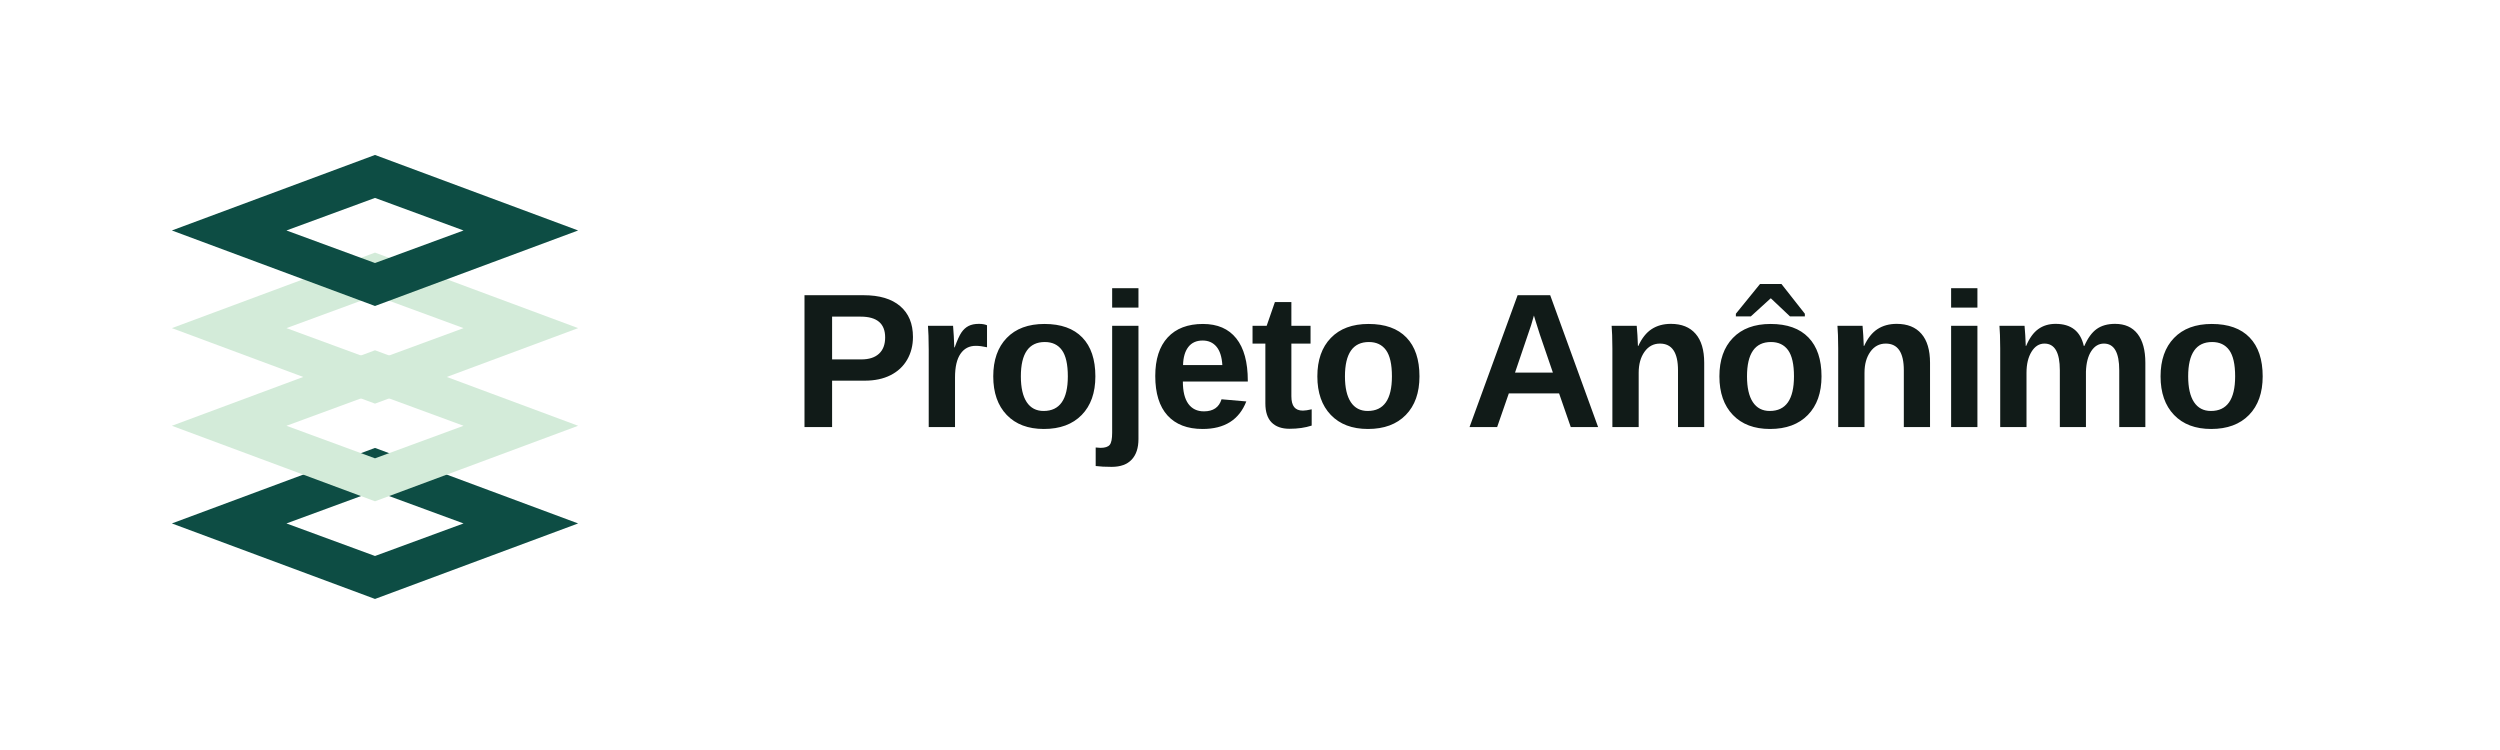
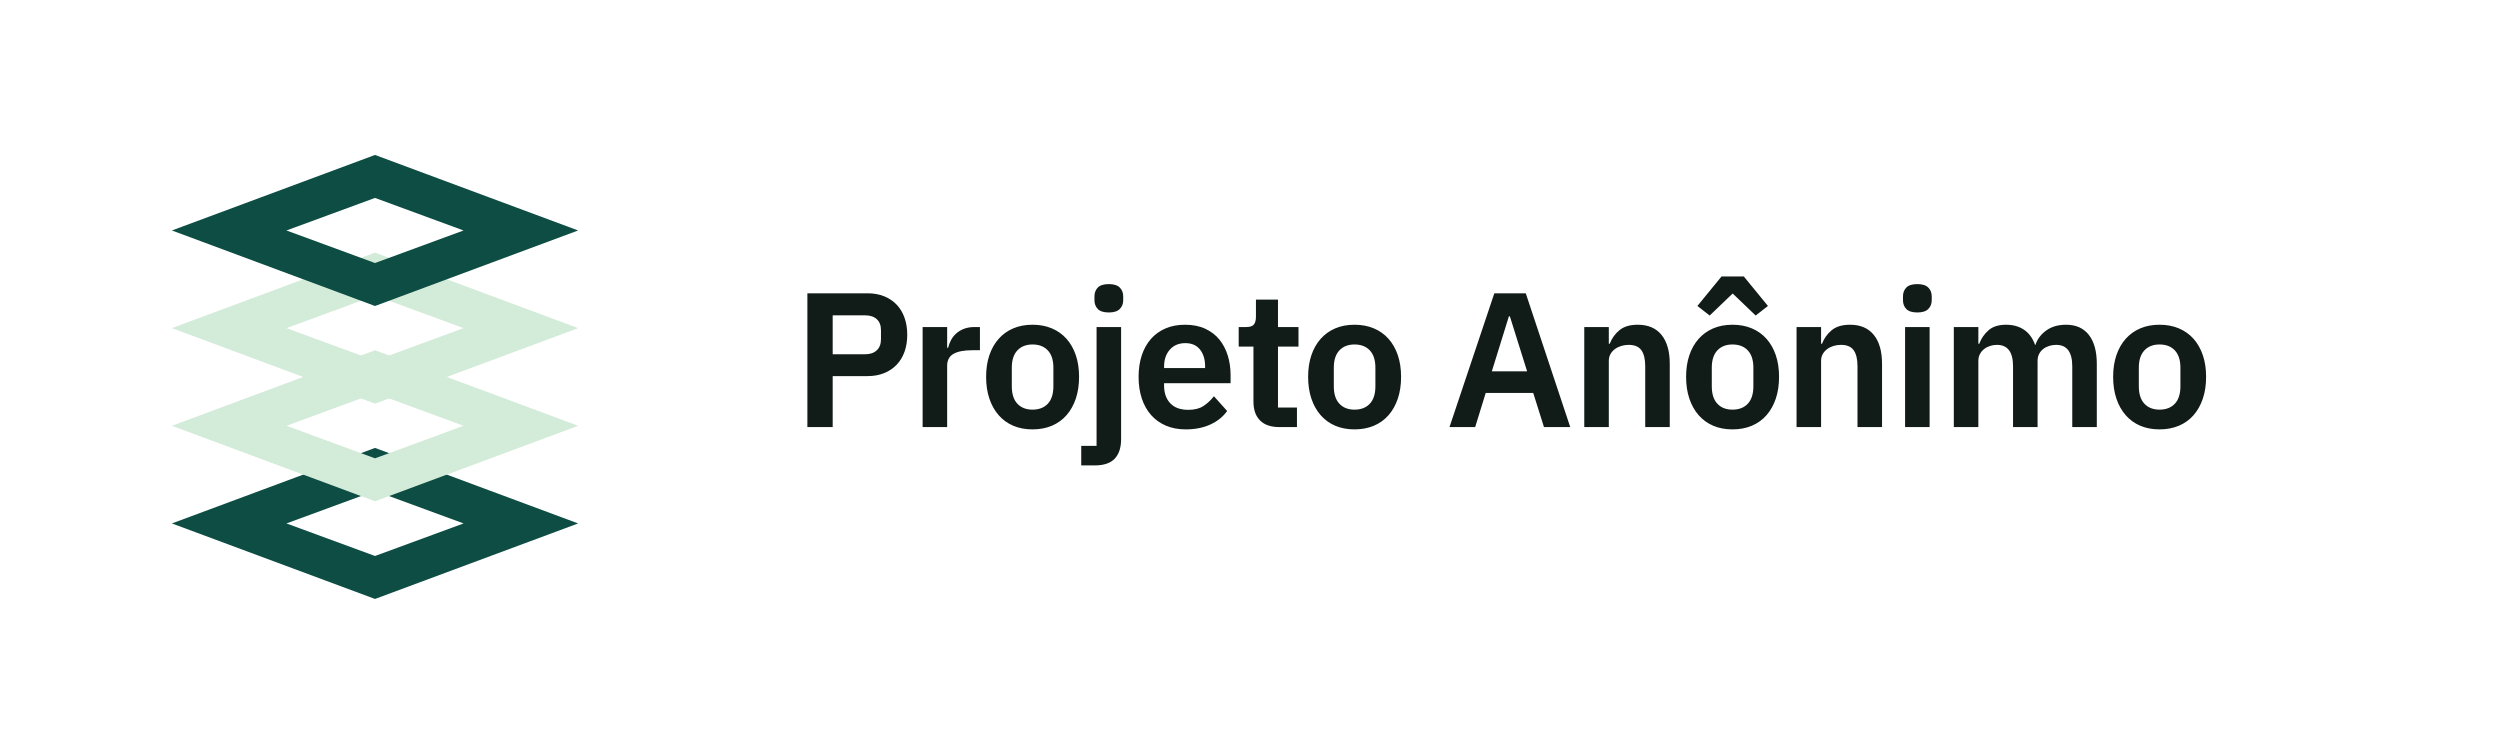
<svg xmlns="http://www.w3.org/2000/svg" viewBox="0 0 1200 360" role="img" aria-labelledby="title description">
  <svg x="20" y="20" width="320" height="320" viewBox="0 0 512 512">
    <g fill-rule="evenodd" clip-rule="evenodd">
      <path fill="#0D4D44" d="M256 312 412 370 256 428 100 370Zm0 33-68 25 68 25 68-25Z" />
      <path fill="#D3EBD9" d="M256 237 412 295 256 353 100 295Zm0 33-68 25 68 25 68-25Z" />
      <path fill="#D3EBD9" d="M256 162 412 220 256 278 100 220Zm0 33-68 25 68 25 68-25Z" />
      <path fill="#0D4D44" d="M256 87 412 145 256 203 100 145Zm0 33-68 25 68 25 68-25Z" />
    </g>
  </svg>
-   <text x="380" y="205" fill="#111B18" font-family="IBM Plex Sans, Arial, sans-serif" font-size="92" font-weight="600" letter-spacing="-2">Projeto Anônimo</text>
+   <path fill="#111B18" aria-label="Projeto Anônimo" d="M399.688 205L387.544 205L387.544 140.784L416.432 140.784Q420.848 140.784 424.390 142.210Q427.932 143.636 430.416 146.258Q432.900 148.880 434.188 152.560Q435.476 156.240 435.476 160.656Q435.476 165.164 434.188 168.798Q432.900 172.432 430.416 175.054Q427.932 177.676 424.390 179.102Q420.848 180.528 416.432 180.528L399.688 180.528L399.688 205M399.688 151.364L399.688 170.040L415.328 170.040Q418.824 170.040 420.848 168.154Q422.872 166.268 422.872 162.772L422.872 158.540Q422.872 155.044 420.848 153.204Q418.824 151.364 415.328 151.364L399.688 151.364M454.636 205L442.860 205L442.860 156.976L454.636 156.976L454.636 166.912L455.096 166.912Q455.556 164.980 456.522 163.186Q457.488 161.392 459.052 160.012Q460.616 158.632 462.778 157.804Q464.940 156.976 467.792 156.976L470.368 156.976L470.368 168.108L466.688 168.108Q460.708 168.108 457.672 169.856Q454.636 171.604 454.636 175.560L454.636 205M495.600 206.104Q490.448 206.104 486.354 204.356Q482.260 202.608 479.362 199.296Q476.464 195.984 474.900 191.338Q473.336 186.692 473.336 180.896Q473.336 175.100 474.900 170.500Q476.464 165.900 479.362 162.634Q482.260 159.368 486.354 157.620Q490.448 155.872 495.600 155.872Q500.752 155.872 504.892 157.620Q509.032 159.368 511.930 162.634Q514.828 165.900 516.392 170.500Q517.956 175.100 517.956 180.896Q517.956 186.692 516.392 191.338Q514.828 195.984 511.930 199.296Q509.032 202.608 504.892 204.356Q500.752 206.104 495.600 206.104M495.600 196.628Q500.292 196.628 502.960 193.776Q505.628 190.924 505.628 185.404L505.628 176.480Q505.628 171.052 502.960 168.200Q500.292 165.348 495.600 165.348Q491 165.348 488.332 168.200Q485.664 171.052 485.664 176.480L485.664 185.404Q485.664 190.924 488.332 193.776Q491 196.628 495.600 196.628M526.352 214.016L526.352 156.976L538.128 156.976L538.128 210.796Q538.128 216.868 535.092 220.134Q532.056 223.400 525.432 223.400L518.992 223.400L518.992 214.016L526.352 214.016M532.240 149.984Q528.560 149.984 526.950 148.328Q525.340 146.672 525.340 144.096L525.340 142.256Q525.340 139.680 526.950 138.024Q528.560 136.368 532.240 136.368Q535.828 136.368 537.484 138.024Q539.140 139.680 539.140 142.256L539.140 144.096Q539.140 146.672 537.484 148.328Q535.828 149.984 532.240 149.984M569.156 206.104Q563.820 206.104 559.634 204.310Q555.448 202.516 552.550 199.250Q549.652 195.984 548.088 191.338Q546.524 186.692 546.524 180.896Q546.524 175.192 548.042 170.592Q549.560 165.992 552.412 162.726Q555.264 159.460 559.404 157.666Q563.544 155.872 568.788 155.872Q574.400 155.872 578.540 157.804Q582.680 159.736 585.348 163.048Q588.016 166.360 589.350 170.730Q590.684 175.100 590.684 180.068L590.684 183.932L558.760 183.932L558.760 185.128Q558.760 190.372 561.704 193.546Q564.648 196.720 570.444 196.720Q574.860 196.720 577.666 194.880Q580.472 193.040 582.680 190.188L589.028 197.272Q586.084 201.412 580.978 203.758Q575.872 206.104 569.156 206.104M568.972 164.704Q564.280 164.704 561.520 167.832Q558.760 170.960 558.760 175.928L558.760 176.664L578.448 176.664L578.448 175.836Q578.448 170.868 576.010 167.786Q573.572 164.704 568.972 164.704M622.540 205L614.076 205Q608.004 205 604.830 201.826Q601.656 198.652 601.656 192.764L601.656 166.360L594.572 166.360L594.572 156.976L598.252 156.976Q600.920 156.976 601.886 155.734Q602.852 154.492 602.852 152.008L602.852 143.820L613.432 143.820L613.432 156.976L623.276 156.976L623.276 166.360L613.432 166.360L613.432 195.616L622.540 195.616L622.540 205M650.164 206.104Q645.012 206.104 640.918 204.356Q636.824 202.608 633.926 199.296Q631.028 195.984 629.464 191.338Q627.900 186.692 627.900 180.896Q627.900 175.100 629.464 170.500Q631.028 165.900 633.926 162.634Q636.824 159.368 640.918 157.620Q645.012 155.872 650.164 155.872Q655.316 155.872 659.456 157.620Q663.596 159.368 666.494 162.634Q669.392 165.900 670.956 170.500Q672.520 175.100 672.520 180.896Q672.520 186.692 670.956 191.338Q669.392 195.984 666.494 199.296Q663.596 202.608 659.456 204.356Q655.316 206.104 650.164 206.104M650.164 196.628Q654.856 196.628 657.524 193.776Q660.192 190.924 660.192 185.404L660.192 176.480Q660.192 171.052 657.524 168.200Q654.856 165.348 650.164 165.348Q645.564 165.348 642.896 168.200Q640.228 171.052 640.228 176.480L640.228 185.404Q640.228 190.924 642.896 193.776Q645.564 196.628 650.164 196.628M753.712 205L741.108 205L735.956 188.624L713.140 188.624L708.080 205L695.752 205L717.280 140.784L732.368 140.784L753.712 205M733.012 178.228L724.732 151.824L724.272 151.824L716.084 178.228L733.012 178.228M772.228 205L760.452 205L760.452 156.976L772.228 156.976L772.228 164.980L772.688 164.980Q774.160 161.116 777.334 158.494Q780.508 155.872 786.120 155.872Q793.572 155.872 797.528 160.748Q801.484 165.624 801.484 174.640L801.484 205L789.708 205L789.708 175.836Q789.708 170.684 787.868 168.108Q786.028 165.532 781.796 165.532Q779.956 165.532 778.254 166.038Q776.552 166.544 775.218 167.510Q773.884 168.476 773.056 169.902Q772.228 171.328 772.228 173.260L772.228 205M831.592 206.104Q826.440 206.104 822.346 204.356Q818.252 202.608 815.354 199.296Q812.456 195.984 810.892 191.338Q809.328 186.692 809.328 180.896Q809.328 175.100 810.892 170.500Q812.456 165.900 815.354 162.634Q818.252 159.368 822.346 157.620Q826.440 155.872 831.592 155.872Q836.744 155.872 840.884 157.620Q845.024 159.368 847.922 162.634Q850.820 165.900 852.384 170.500Q853.948 175.100 853.948 180.896Q853.948 186.692 852.384 191.338Q850.820 195.984 847.922 199.296Q845.024 202.608 840.884 204.356Q836.744 206.104 831.592 206.104M831.592 196.628Q836.284 196.628 838.952 193.776Q841.620 190.924 841.620 185.404L841.620 176.480Q841.620 171.052 838.952 168.200Q836.284 165.348 831.592 165.348Q826.992 165.348 824.324 168.200Q821.656 171.052 821.656 176.480L821.656 185.404Q821.656 190.924 824.324 193.776Q826.992 196.628 831.592 196.628M826.348 132.688L837.020 132.688L848.612 146.856L842.724 151.456L831.684 140.876L820.644 151.456L814.756 146.856L826.348 132.688M874.120 205L862.344 205L862.344 156.976L874.120 156.976L874.120 164.980L874.580 164.980Q876.052 161.116 879.226 158.494Q882.400 155.872 888.012 155.872Q895.464 155.872 899.420 160.748Q903.376 165.624 903.376 174.640L903.376 205L891.600 205L891.600 175.836Q891.600 170.684 889.760 168.108Q887.920 165.532 883.688 165.532Q881.848 165.532 880.146 166.038Q878.444 166.544 877.110 167.510Q875.776 168.476 874.948 169.902Q874.120 171.328 874.120 173.260L874.120 205M920.328 149.984Q916.648 149.984 915.038 148.328Q913.428 146.672 913.428 144.096L913.428 142.256Q913.428 139.680 915.038 138.024Q916.648 136.368 920.328 136.368Q923.916 136.368 925.572 138.024Q927.228 139.680 927.228 142.256L927.228 144.096Q927.228 146.672 925.572 148.328Q923.916 149.984 920.328 149.984M914.440 205L914.440 156.976L926.216 156.976L926.216 205L914.440 205M949.608 205L937.832 205L937.832 156.976L949.608 156.976L949.608 164.980L950.068 164.980Q951.448 161.208 954.484 158.540Q957.520 155.872 962.948 155.872Q967.916 155.872 971.504 158.264Q975.092 160.656 976.840 165.532L977.024 165.532Q978.312 161.484 982.130 158.678Q985.948 155.872 991.744 155.872Q998.828 155.872 1002.646 160.748Q1006.464 165.624 1006.464 174.640L1006.464 205L994.688 205L994.688 175.836Q994.688 165.532 986.960 165.532Q985.212 165.532 983.602 166.038Q981.992 166.544 980.750 167.510Q979.508 168.476 978.772 169.902Q978.036 171.328 978.036 173.260L978.036 205L966.260 205L966.260 175.836Q966.260 165.532 958.532 165.532Q956.876 165.532 955.266 166.038Q953.656 166.544 952.414 167.510Q951.172 168.476 950.390 169.902Q949.608 171.328 949.608 173.260L949.608 205M1036.572 206.104Q1031.420 206.104 1027.326 204.356Q1023.232 202.608 1020.334 199.296Q1017.436 195.984 1015.872 191.338Q1014.308 186.692 1014.308 180.896Q1014.308 175.100 1015.872 170.500Q1017.436 165.900 1020.334 162.634Q1023.232 159.368 1027.326 157.620Q1031.420 155.872 1036.572 155.872Q1041.724 155.872 1045.864 157.620Q1050.004 159.368 1052.902 162.634Q1055.800 165.900 1057.364 170.500Q1058.928 175.100 1058.928 180.896Q1058.928 186.692 1057.364 191.338Q1055.800 195.984 1052.902 199.296Q1050.004 202.608 1045.864 204.356Q1041.724 206.104 1036.572 206.104M1036.572 196.628Q1041.264 196.628 1043.932 193.776Q1046.600 190.924 1046.600 185.404L1046.600 176.480Q1046.600 171.052 1043.932 168.200Q1041.264 165.348 1036.572 165.348Q1031.972 165.348 1029.304 168.200Q1026.636 171.052 1026.636 176.480L1026.636 185.404Q1026.636 190.924 1029.304 193.776Q1031.972 196.628 1036.572 196.628" />
</svg>
